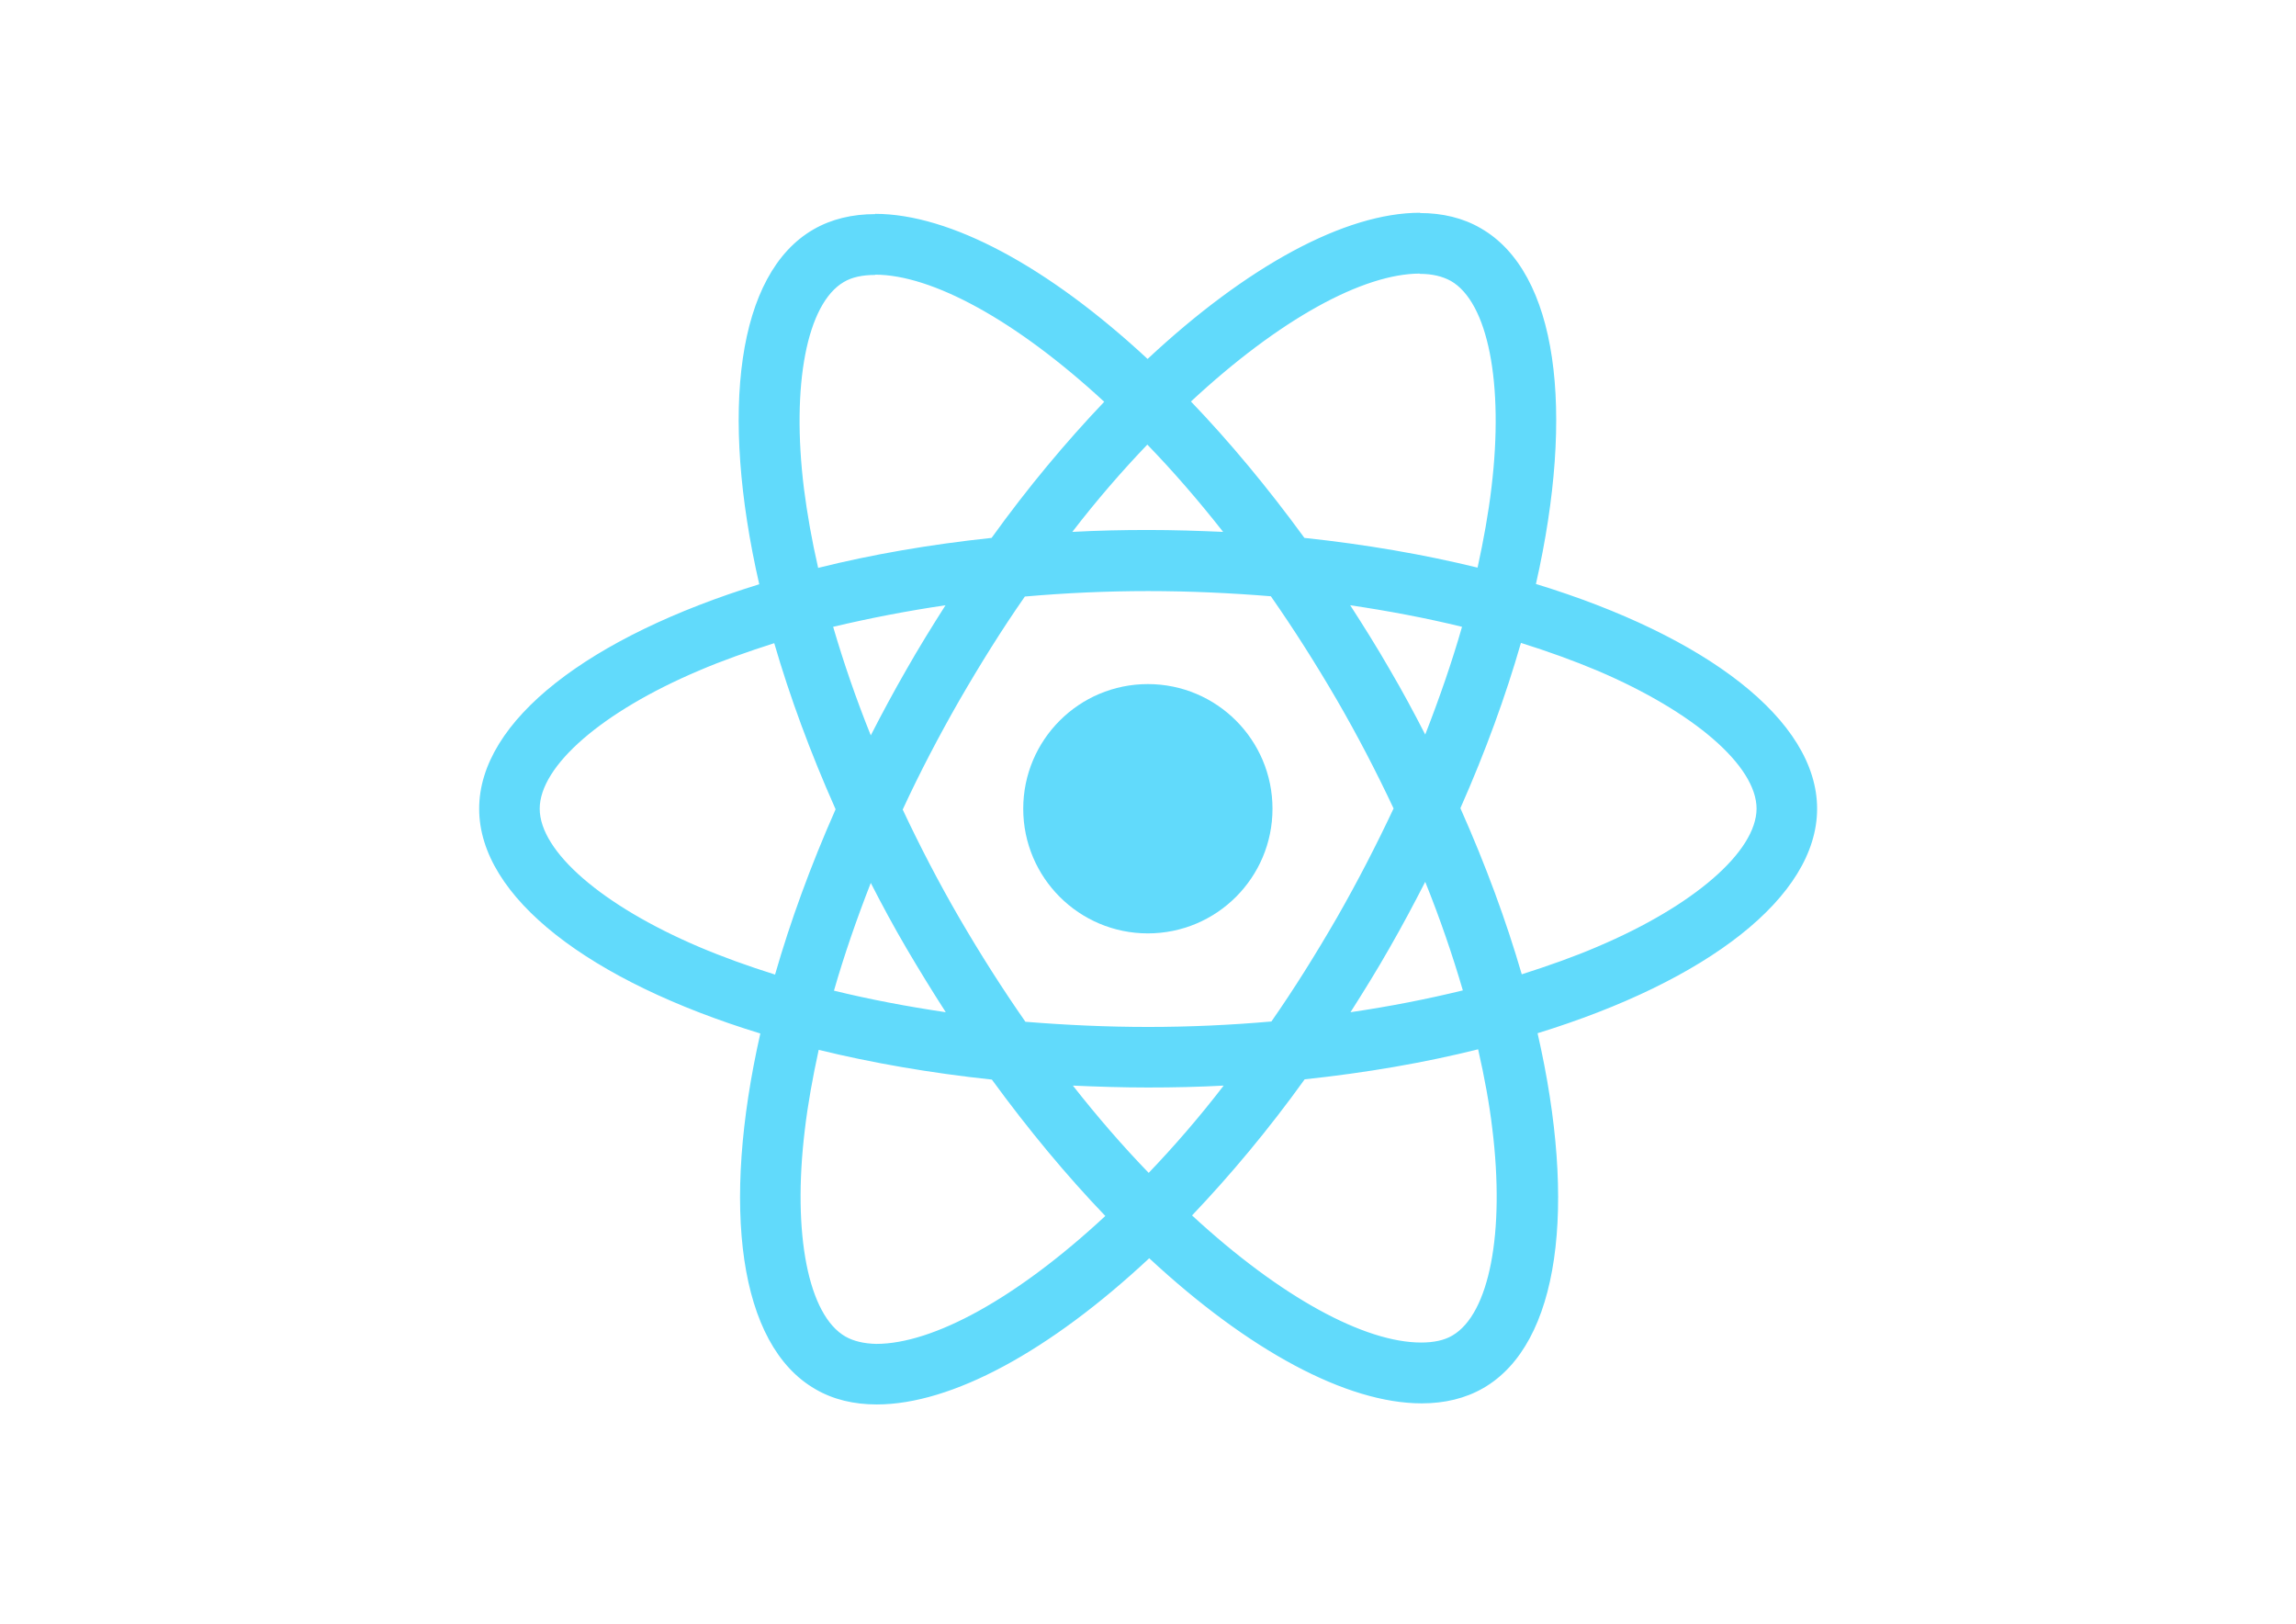
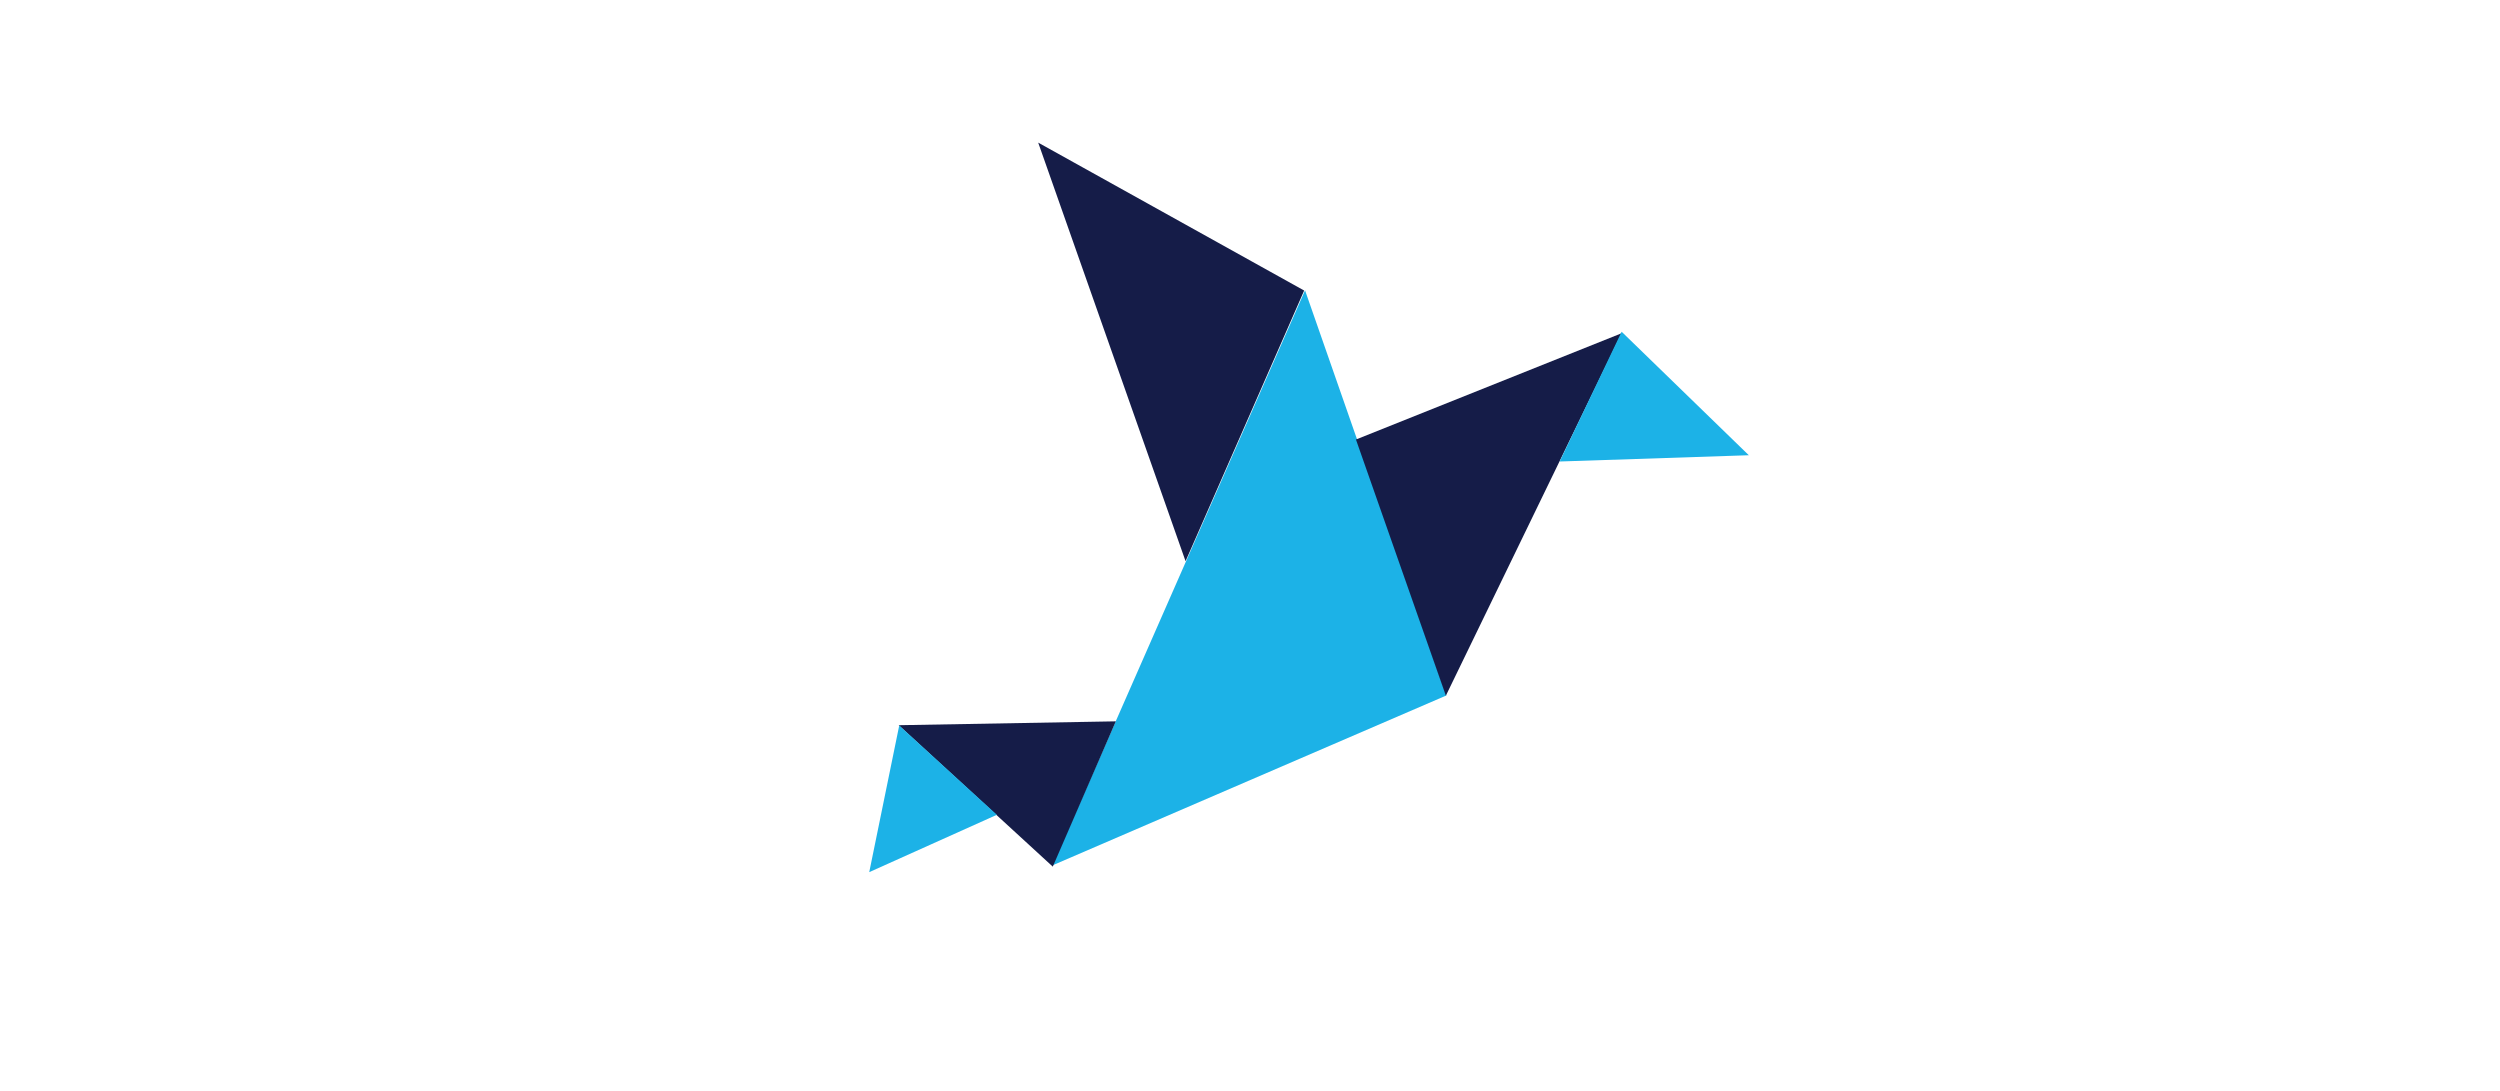
- <svg xmlns="http://www.w3.org/2000/svg" viewBox="0 0 841.9 595.3">
-   <g fill="#61DAFB">
-     <path d="M666.3 296.5c0-32.5-40.7-63.3-103.1-82.4 14.4-63.6 8-114.2-20.2-130.4-6.5-3.8-14.1-5.6-22.4-5.6v22.3c4.6 0 8.3.9 11.4 2.6 13.6 7.8 19.5 37.5 14.9 75.7-1.1 9.4-2.9 19.3-5.1 29.4-19.6-4.8-41-8.5-63.5-10.9-13.5-18.5-27.5-35.3-41.6-50 32.6-30.3 63.2-46.9 84-46.9V78c-27.5 0-63.5 19.6-99.9 53.6-36.4-33.8-72.4-53.2-99.9-53.2v22.3c20.7 0 51.4 16.5 84 46.6-14 14.7-28 31.4-41.3 49.9-22.6 2.4-44 6.1-63.6 11-2.3-10-4-19.7-5.2-29-4.7-38.2 1.1-67.9 14.6-75.8 3-1.8 6.9-2.6 11.5-2.6V78.5c-8.4 0-16 1.8-22.6 5.6-28.1 16.2-34.4 66.7-19.9 130.1-62.2 19.2-102.7 49.9-102.7 82.3 0 32.5 40.7 63.3 103.1 82.4-14.4 63.6-8 114.2 20.2 130.4 6.5 3.8 14.1 5.6 22.5 5.6 27.5 0 63.5-19.6 99.9-53.6 36.4 33.8 72.4 53.2 99.9 53.2 8.4 0 16-1.8 22.6-5.6 28.1-16.2 34.4-66.7 19.9-130.1 62-19.1 102.5-49.9 102.5-82.3zm-130.2-66.7c-3.7 12.9-8.3 26.2-13.5 39.5-4.1-8-8.4-16-13.1-24-4.6-8-9.5-15.8-14.4-23.4 14.2 2.1 27.9 4.7 41 7.9zm-45.8 106.5c-7.8 13.5-15.8 26.3-24.1 38.2-14.9 1.3-30 2-45.2 2-15.1 0-30.2-.7-45-1.9-8.3-11.9-16.4-24.6-24.2-38-7.6-13.1-14.5-26.4-20.8-39.8 6.2-13.4 13.2-26.8 20.7-39.9 7.8-13.5 15.8-26.3 24.1-38.2 14.9-1.3 30-2 45.2-2 15.1 0 30.2.7 45 1.9 8.3 11.9 16.4 24.6 24.2 38 7.6 13.1 14.5 26.4 20.8 39.8-6.3 13.4-13.2 26.8-20.7 39.9zm32.3-13c5.4 13.4 10 26.8 13.8 39.8-13.1 3.2-26.9 5.9-41.2 8 4.9-7.7 9.8-15.6 14.4-23.7 4.6-8 8.9-16.1 13-24.1zM421.2 430c-9.3-9.6-18.6-20.3-27.8-32 9 .4 18.2.7 27.5.7 9.4 0 18.7-.2 27.8-.7-9 11.7-18.3 22.4-27.5 32zm-74.4-58.9c-14.2-2.1-27.9-4.7-41-7.9 3.7-12.9 8.3-26.2 13.5-39.5 4.1 8 8.4 16 13.1 24 4.7 8 9.5 15.8 14.4 23.4zM420.7 163c9.3 9.6 18.6 20.3 27.8 32-9-.4-18.2-.7-27.5-.7-9.4 0-18.7.2-27.8.7 9-11.7 18.3-22.4 27.5-32zm-74 58.9c-4.9 7.7-9.8 15.6-14.4 23.7-4.6 8-8.9 16-13 24-5.4-13.4-10-26.8-13.8-39.8 13.1-3.1 26.9-5.8 41.2-7.9zm-90.5 125.2c-35.4-15.1-58.3-34.9-58.3-50.6 0-15.7 22.9-35.6 58.3-50.6 8.6-3.7 18-7 27.7-10.1 5.7 19.6 13.2 40 22.5 60.9-9.2 20.8-16.6 41.1-22.2 60.6-9.9-3.1-19.3-6.5-28-10.2zM310 490c-13.6-7.8-19.5-37.5-14.9-75.7 1.1-9.4 2.9-19.3 5.1-29.4 19.6 4.8 41 8.5 63.5 10.9 13.5 18.5 27.5 35.3 41.6 50-32.6 30.3-63.2 46.9-84 46.9-4.5-.1-8.3-1-11.3-2.7zm237.2-76.2c4.7 38.2-1.1 67.9-14.6 75.8-3 1.8-6.9 2.6-11.5 2.6-20.7 0-51.4-16.5-84-46.6 14-14.7 28-31.4 41.3-49.9 22.6-2.4 44-6.1 63.6-11 2.3 10.1 4.1 19.8 5.2 29.1zm38.5-66.7c-8.6 3.7-18 7-27.7 10.1-5.7-19.6-13.2-40-22.5-60.9 9.2-20.8 16.6-41.1 22.2-60.6 9.9 3.1 19.3 6.5 28.1 10.2 35.4 15.1 58.3 34.9 58.3 50.6-.1 15.7-23 35.6-58.4 50.6zM320.8 78.4z" />
-     <circle cx="420.9" cy="296.5" r="45.7" />
-     <path d="M520.5 78.1z" />
+ <svg xmlns="http://www.w3.org/2000/svg" width="65.867mm" height="28.728mm" viewBox="0 0 101.793 101.793" id="svg5348" version="1.1">
+   <defs id="defs5350">
+     <clipPath clipPathUnits="userSpaceOnUse" id="clipPath16">
+       <path d="m 33.289,5291 184.35,0 0,81.447 -184.35,0 0,-81.447 z" id="path18" />
+     </clipPath>
+   </defs>
+   <g transform="translate(-135.9241,13.31409)" id="g4252">
+     <g id="g108" transform="matrix(1.25,0,0,-1.25,205.157,51.61038)">
+       <path d="M 0,0 -10.558,30.254 -29.423,-12.69 0,0 Z" style="fill:#1cb2e7;fill-opacity:1;fill-rule:nonzero;stroke:none" id="path110" />
+     </g>
+     <g id="g112" transform="matrix(1.25,0,0,-1.25,196.7109,27.71762)">
+       <path d="M 0,0 6.716,-19.131 19.847,7.941 0,0 Z" style="fill:#151c48;fill-opacity:1;fill-rule:nonzero;stroke:none" id="path114" />
+     </g>
+     <g id="g116" transform="matrix(1.25,0,0,-1.25,215.7295,29.76962)">
+       <path d="M 0,0 14.127,0.468 4.628,9.692 0,0 Z" style="fill:#1cb2e7;fill-opacity:1;fill-rule:nonzero;stroke:none" id="path118" />
+     </g>
+     <g id="g120" transform="matrix(1.25,0,0,-1.25,174.2926,54.02678)">
+       <path d="M 0,0 -16.217,-0.289 -4.707,-10.852 0,0 Z" style="fill:#151c48;fill-opacity:1;fill-rule:nonzero;stroke:none" id="path122" />
+     </g>
+     <g id="g124" transform="matrix(1.25,0,0,-1.25,154.0736,54.41798)">
+       <path d="M 0,0 -2.239,-10.95 7.292,-6.667 0,0 Z" style="fill:#1cb2e7;fill-opacity:1;fill-rule:nonzero;stroke:none" id="path126" />
+     </g>
+     <g id="g128" transform="matrix(1.25,0,0,-1.25,180.8045,39.07625)">
+       <path d="M 0,0 8.858,20.213 -11.006,31.261 0,0 Z" style="fill:#151c48;fill-opacity:1;fill-rule:nonzero;stroke:none" id="path130" />
+     </g>
  </g>
</svg>
